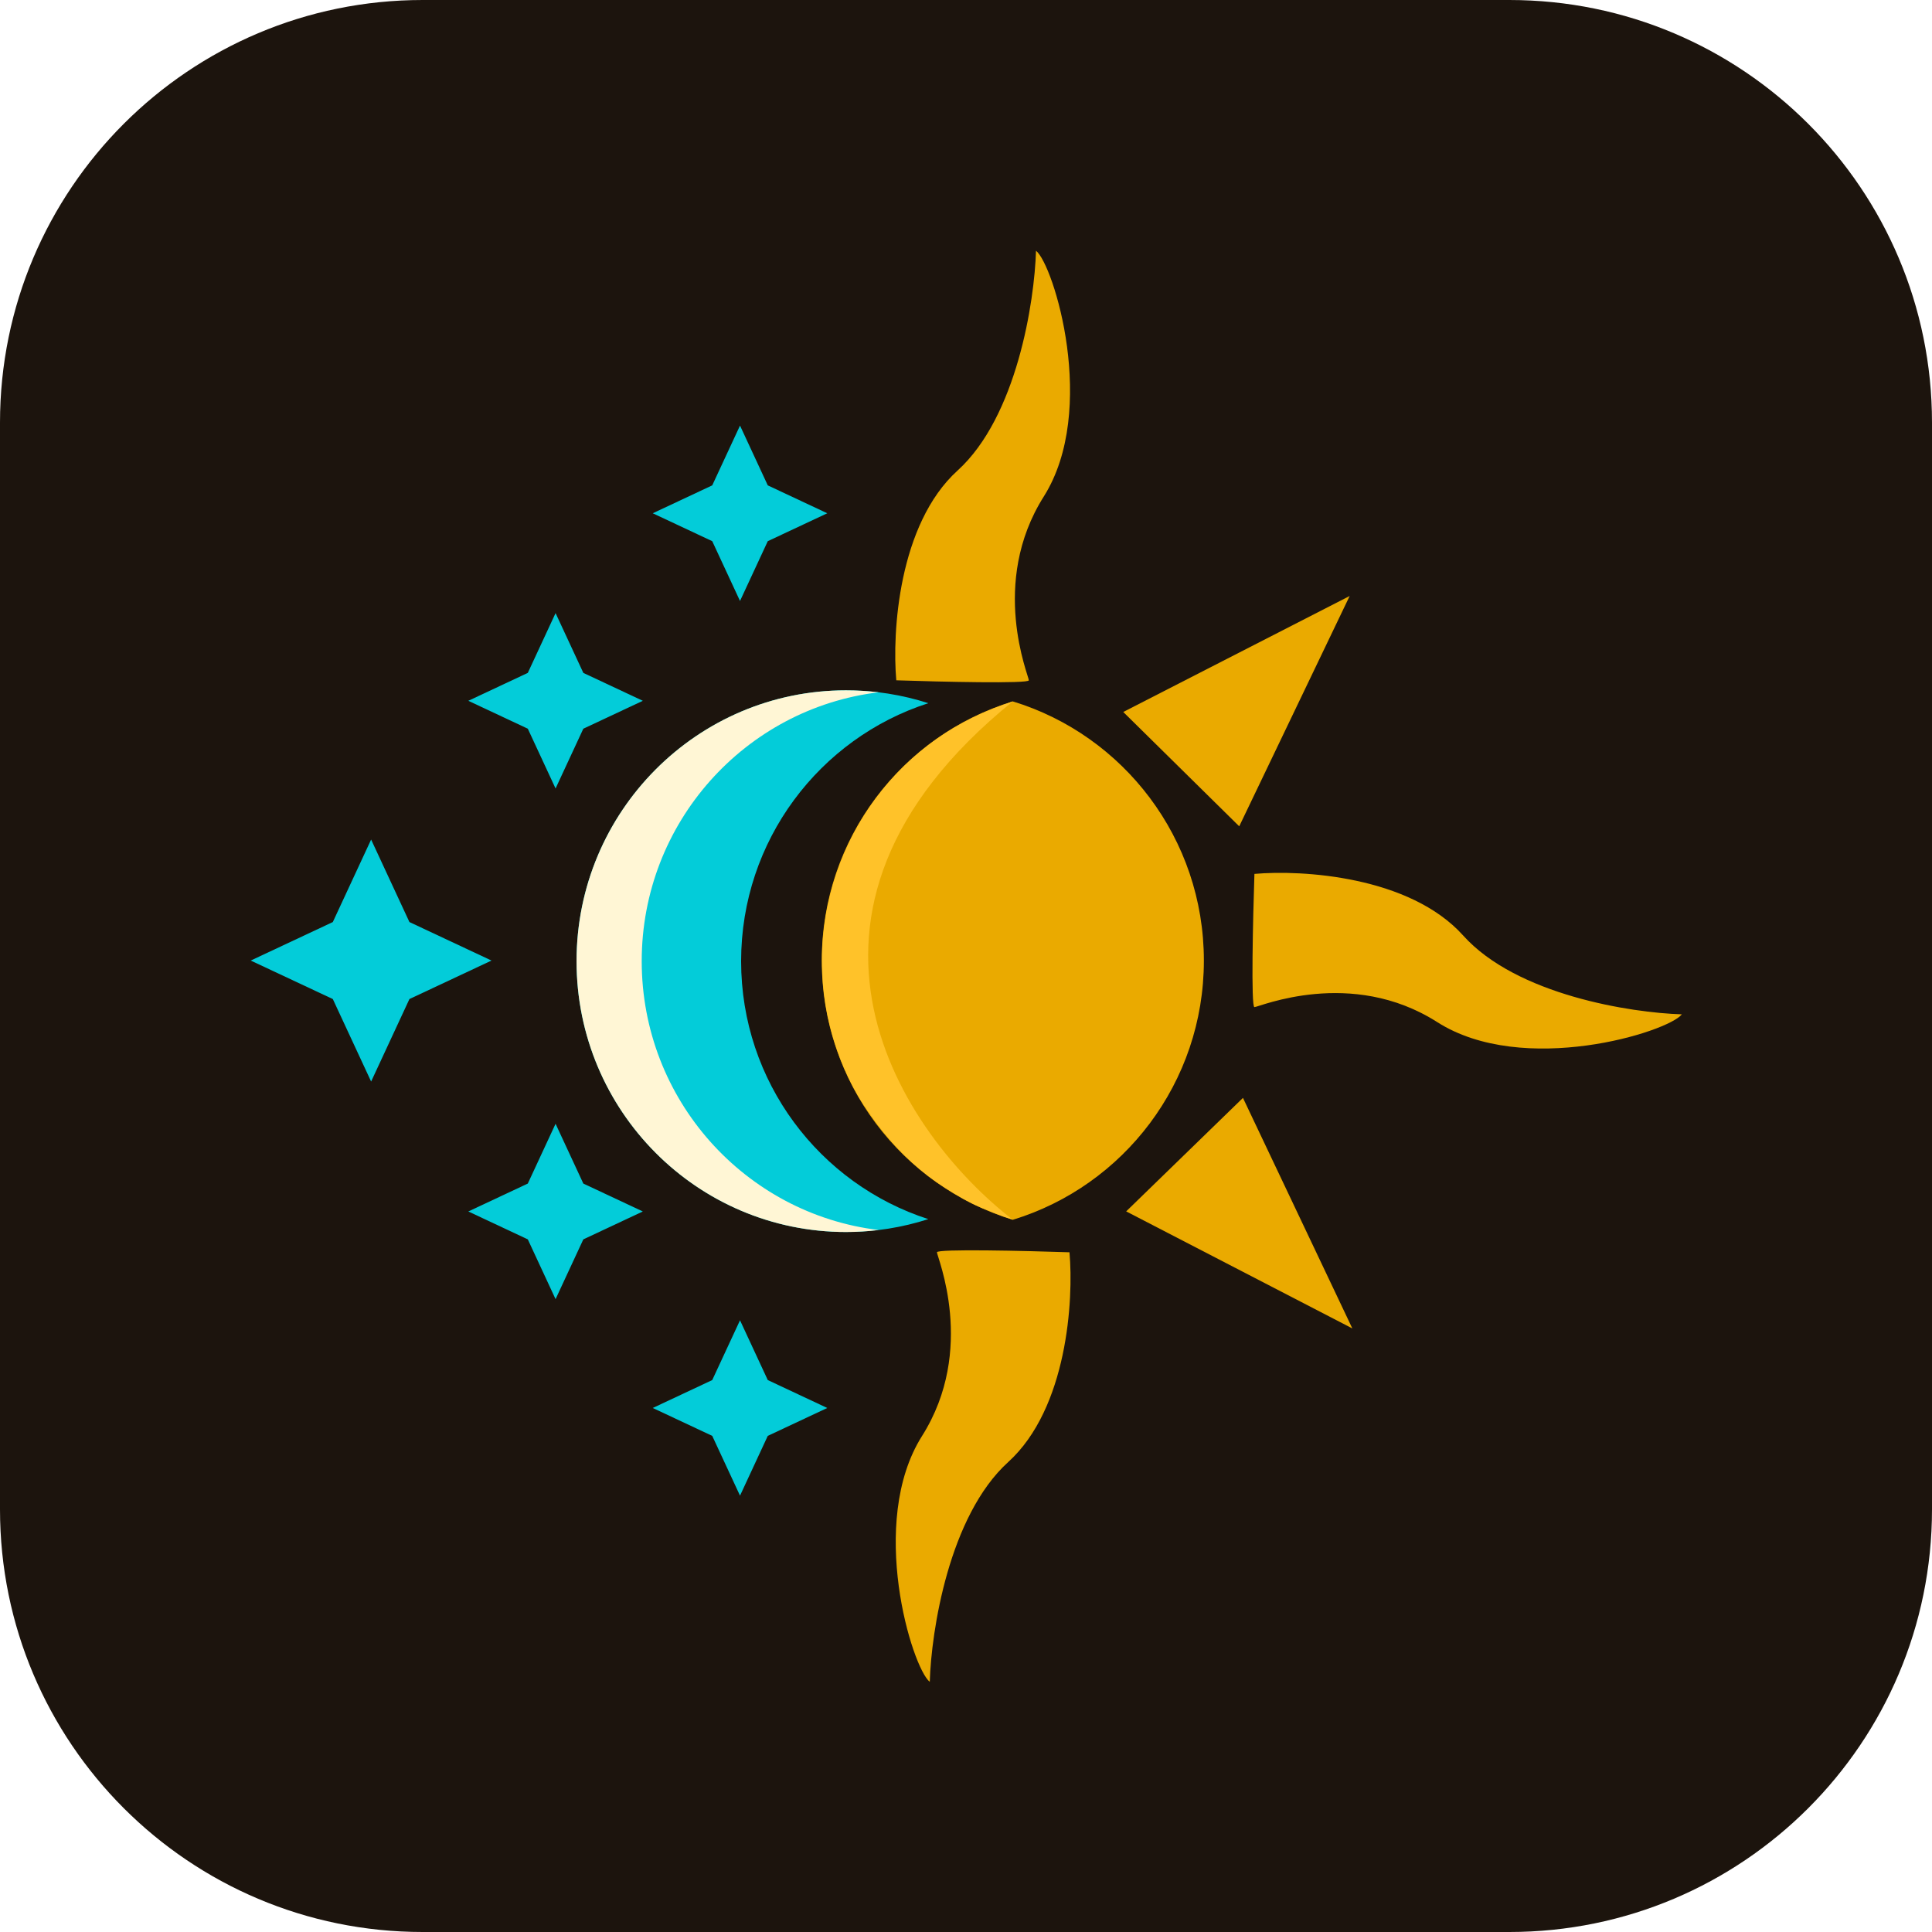
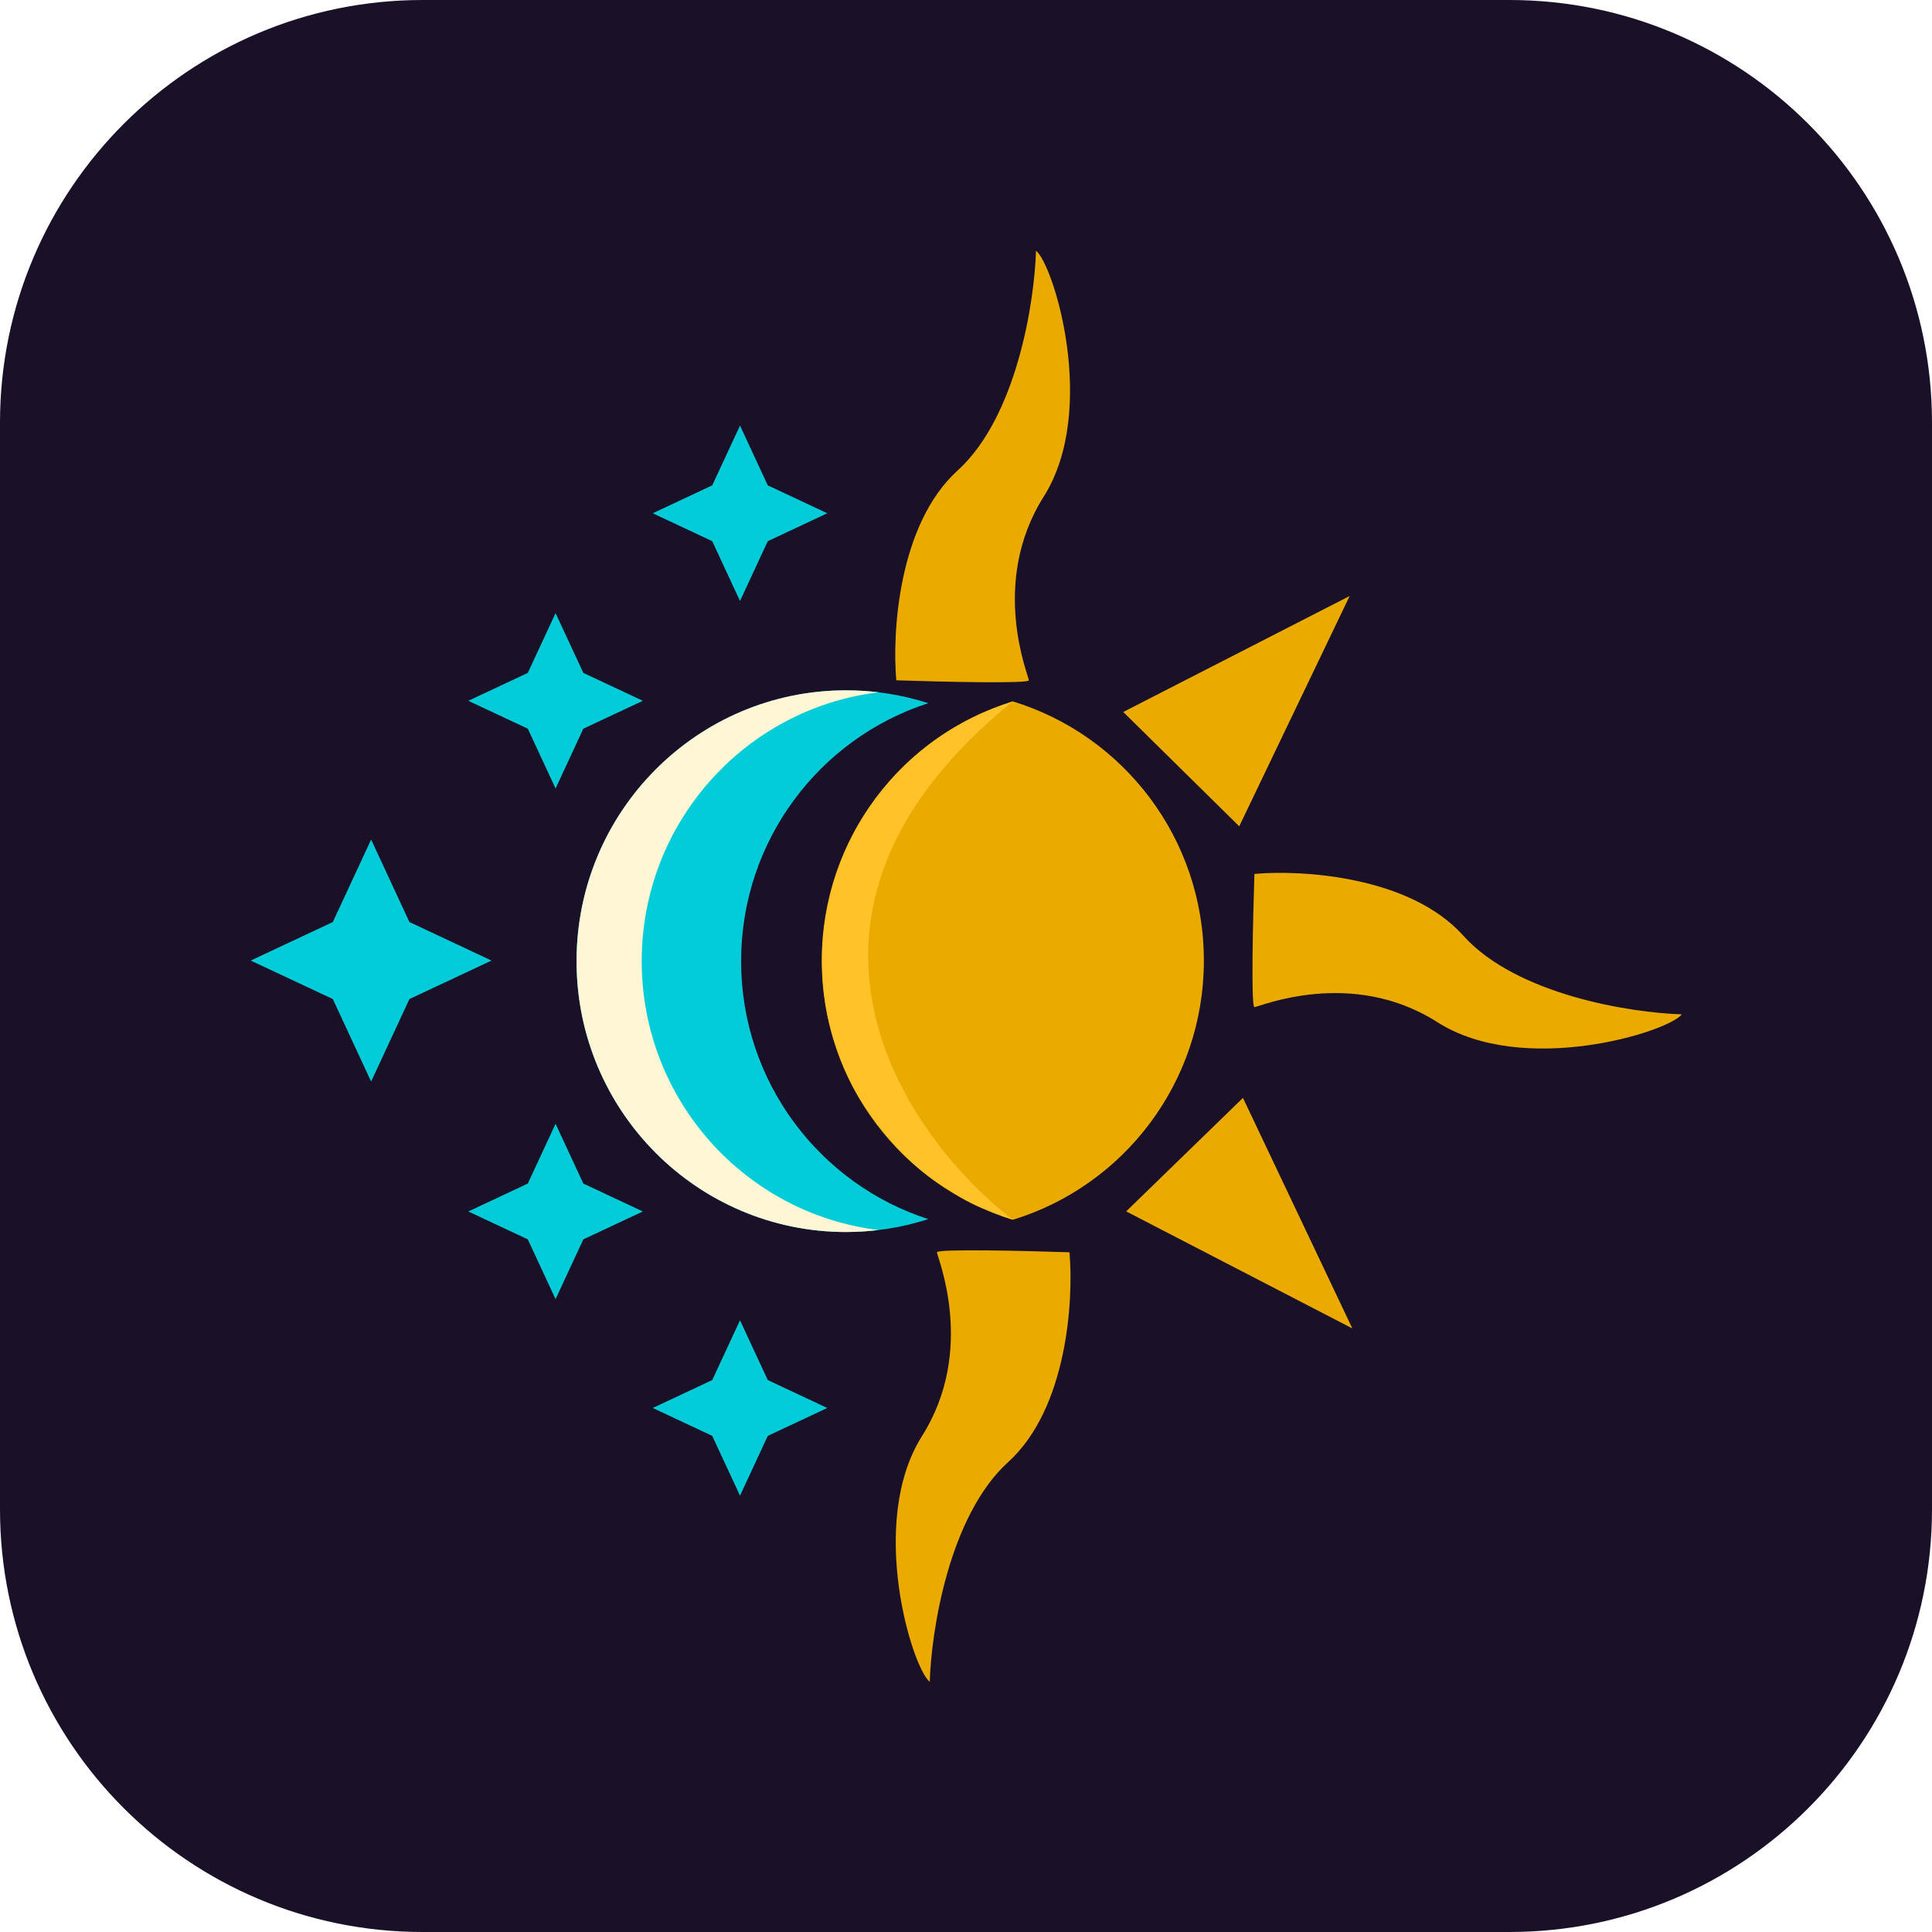
<svg xmlns="http://www.w3.org/2000/svg" width="512" height="512" viewBox="0 0 512 512">
-   <rect width="512" height="512" rx="112" fill="#1C140D" />
+   <rect width="512" height="512" rx="112" fill="#1A1129" />
  <g transform="translate(56.00 56.00) scale(0.49383)">
    <defs>
      <clipPath id="a8bd5cadeb">
        <path d="M 367 21.156 L 461 21.156 L 461 253 L 367 253 Z M 367 21.156 " clip-rule="nonzero" />
      </clipPath>
      <clipPath id="b210b55b35">
        <path d="M 558 355 L 789.156 355 L 789.156 450 L 558 450 Z M 558 355 " clip-rule="nonzero" />
      </clipPath>
      <clipPath id="9b19aa6a7f">
        <path d="M 367 557 L 462 557 L 462 789.156 L 367 789.156 Z M 367 557 " clip-rule="nonzero" />
      </clipPath>
      <clipPath id="9deeb8f3e6">
        <path d="M 21.156 337 L 151 337 L 151 468 L 21.156 468 Z M 21.156 337 " clip-rule="nonzero" />
      </clipPath>
    </defs>
    <path fill="#03ccd9" d="M 340.617 257.059 C 356.02 257.059 370.855 259.48 384.773 263.961 C 326.5 282.719 284.316 337.609 284.316 402.402 C 284.316 467.195 326.504 522.07 384.773 540.832 C 370.855 545.312 356.02 547.75 340.617 547.75 C 260.75 547.746 196.004 482.672 196.004 402.402 C 196.004 322.133 260.75 257.059 340.617 257.059 Z M 340.617 257.059 " fill-opacity="1" fill-rule="nonzero" />
    <path fill="#fff6d5" d="M 340.617 257.059 C 346.535 257.059 352.371 257.422 358.102 258.113 C 286.48 266.793 230.973 328.078 230.973 402.402 C 230.973 476.727 286.48 538.008 358.102 546.684 C 352.371 547.379 346.535 547.75 340.617 547.75 C 260.75 547.746 196.004 482.672 196.004 402.402 C 196.004 322.133 260.75 257.059 340.617 257.059 Z M 340.617 257.059 " fill-opacity="1" fill-rule="nonzero" />
    <path fill="#eaaa00" d="M 430.117 263.004 C 489.461 281.117 532.652 336.539 532.652 402.102 C 532.652 467.66 489.461 523.074 430.117 541.188 C 370.773 523.074 327.582 467.66 327.582 402.102 C 327.582 336.539 370.773 281.117 430.117 263.004 Z M 430.117 263.004 " fill-opacity="1" fill-rule="nonzero" />
    <path fill="#eaaa00" d="M 610.891 206.434 L 489.387 268.68 L 551.621 330.035 Z M 610.891 206.434 " fill-opacity="1" fill-rule="nonzero" />
    <path fill="#eaaa00" d="M 612.328 599.496 L 553.625 475.777 L 490.953 536.68 Z M 612.328 599.496 " fill-opacity="1" fill-rule="nonzero" />
    <g clip-path="url(#a8bd5cadeb)">
      <path fill="#eaaa00" d="M 438.715 251.684 C 438.715 253.59 391.297 252.48 367.59 251.684 C 365.316 226.168 368.715 167.93 400.484 139.102 C 432.254 110.27 441.777 48.457 442.566 21.156 C 452.051 28.602 476.055 106.637 446.715 153.098 C 417.375 199.562 438.715 249.301 438.715 251.684 Z M 438.715 251.684 " fill-opacity="1" fill-rule="nonzero" />
    </g>
    <g clip-path="url(#b210b55b35)">
      <path fill="#eaaa00" d="M 559.781 427.062 C 557.883 427.062 558.992 379.406 559.781 355.578 C 585.168 353.297 643.113 356.711 671.801 388.641 C 700.488 420.566 761.988 430.137 789.156 430.934 C 781.75 440.465 704.102 464.59 657.871 435.102 C 611.641 405.617 562.152 427.062 559.781 427.062 Z M 559.781 427.062 " fill-opacity="1" fill-rule="nonzero" />
    </g>
    <g clip-path="url(#9b19aa6a7f)">
      <path fill="#eaaa00" d="M 389.406 558.629 C 389.406 556.723 436.824 557.832 460.531 558.629 C 462.805 584.141 459.406 642.379 427.637 671.211 C 395.867 700.043 386.344 761.852 385.555 789.156 C 376.07 781.707 352.066 703.676 381.406 657.211 C 410.746 610.75 389.406 561.008 389.406 558.629 Z M 389.406 558.629 " fill-opacity="1" fill-rule="nonzero" />
    </g>
    <path fill="#03ccd9" d="M 283.723 595.121 L 298.621 627.203 L 330.543 642.18 L 298.621 657.152 L 283.723 689.238 L 268.82 657.152 L 236.898 642.18 L 268.82 627.203 Z M 283.723 595.121 " fill-opacity="1" fill-rule="nonzero" />
    <path fill="#03ccd9" d="M 184.742 489.664 L 199.641 521.75 L 231.562 536.723 L 199.641 551.699 L 184.742 583.781 L 169.844 551.699 L 137.918 536.723 L 169.844 521.75 Z M 184.742 489.664 " fill-opacity="1" fill-rule="nonzero" />
    <path fill="#03ccd9" d="M 184.742 215.621 L 199.641 247.703 L 231.562 262.68 L 199.641 277.652 L 184.742 309.738 L 169.844 277.652 L 137.918 262.68 L 169.844 247.703 Z M 184.742 215.621 " fill-opacity="1" fill-rule="nonzero" />
    <path fill="#03ccd9" d="M 283.723 114.984 L 298.621 147.07 L 330.543 162.043 L 298.621 177.02 L 283.723 209.105 L 268.82 177.02 L 236.898 162.043 L 268.82 147.07 Z M 283.723 114.984 " fill-opacity="1" fill-rule="nonzero" />
    <g clip-path="url(#9deeb8f3e6)">
      <path fill="#03ccd9" d="M 85.762 337.148 L 106.316 381.414 L 150.363 402.074 L 106.316 422.734 L 85.762 467.004 L 65.203 422.734 L 21.156 402.074 L 65.203 381.414 Z M 85.762 337.148 " fill-opacity="1" fill-rule="nonzero" />
    </g>
    <path fill="#ffc229" d="M 430.117 262.977 C 289.531 376.871 371.539 495.988 430.117 541.16 C 423.598 539.074 418.957 537.086 412.93 534.609 C 406.406 531.926 399.465 527.68 393.074 523.586 C 376.793 513.164 363.145 498.867 351.883 482.188 C 341.141 466.961 328.766 439.598 327.879 407.727 C 326.48 377.051 335.594 339.59 361.957 308.25 C 389.52 275.488 421.227 266.254 430.117 262.977 Z M 430.117 262.977 " fill-opacity="1" fill-rule="nonzero" />
  </g>
</svg>
